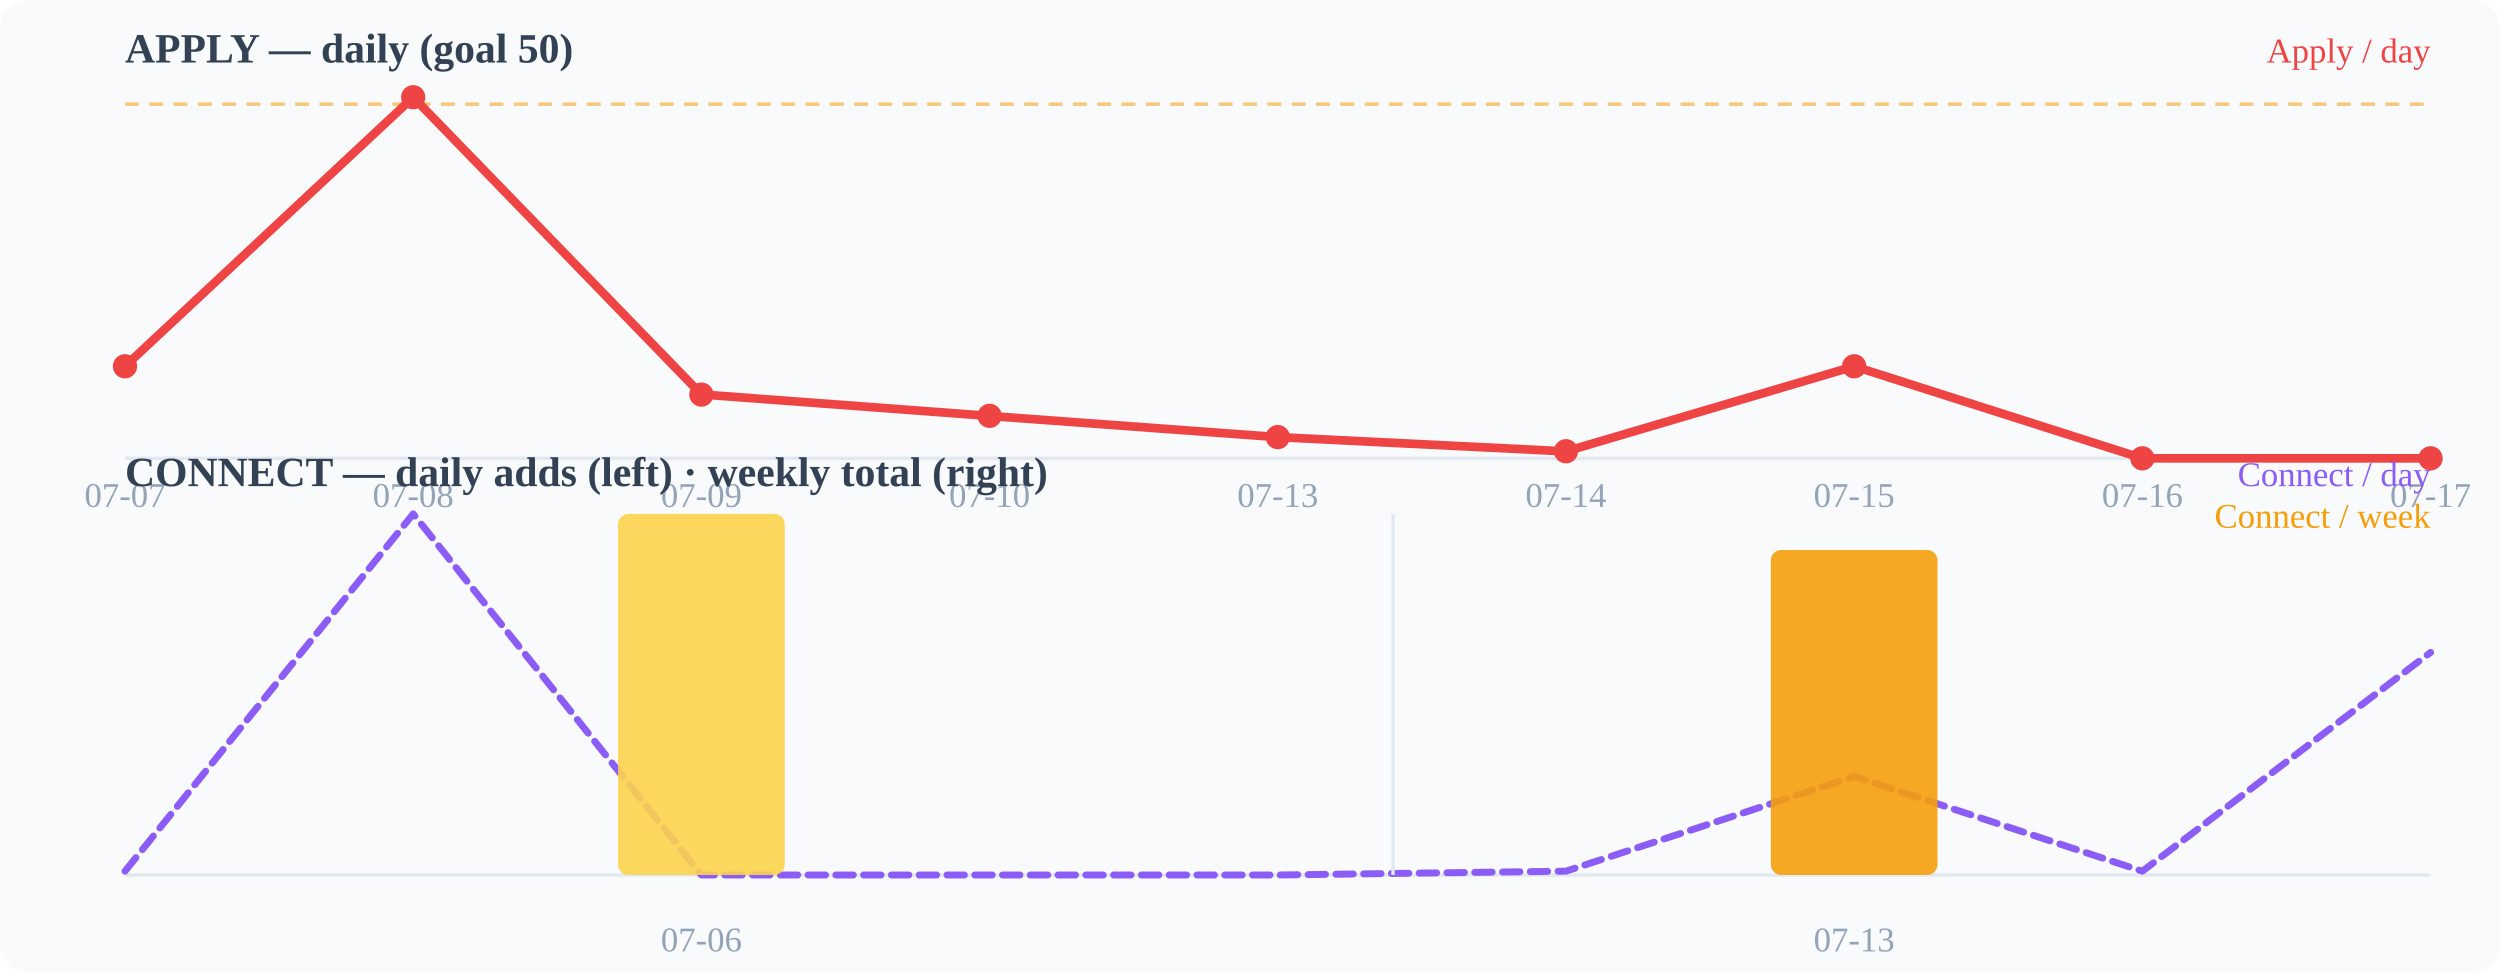
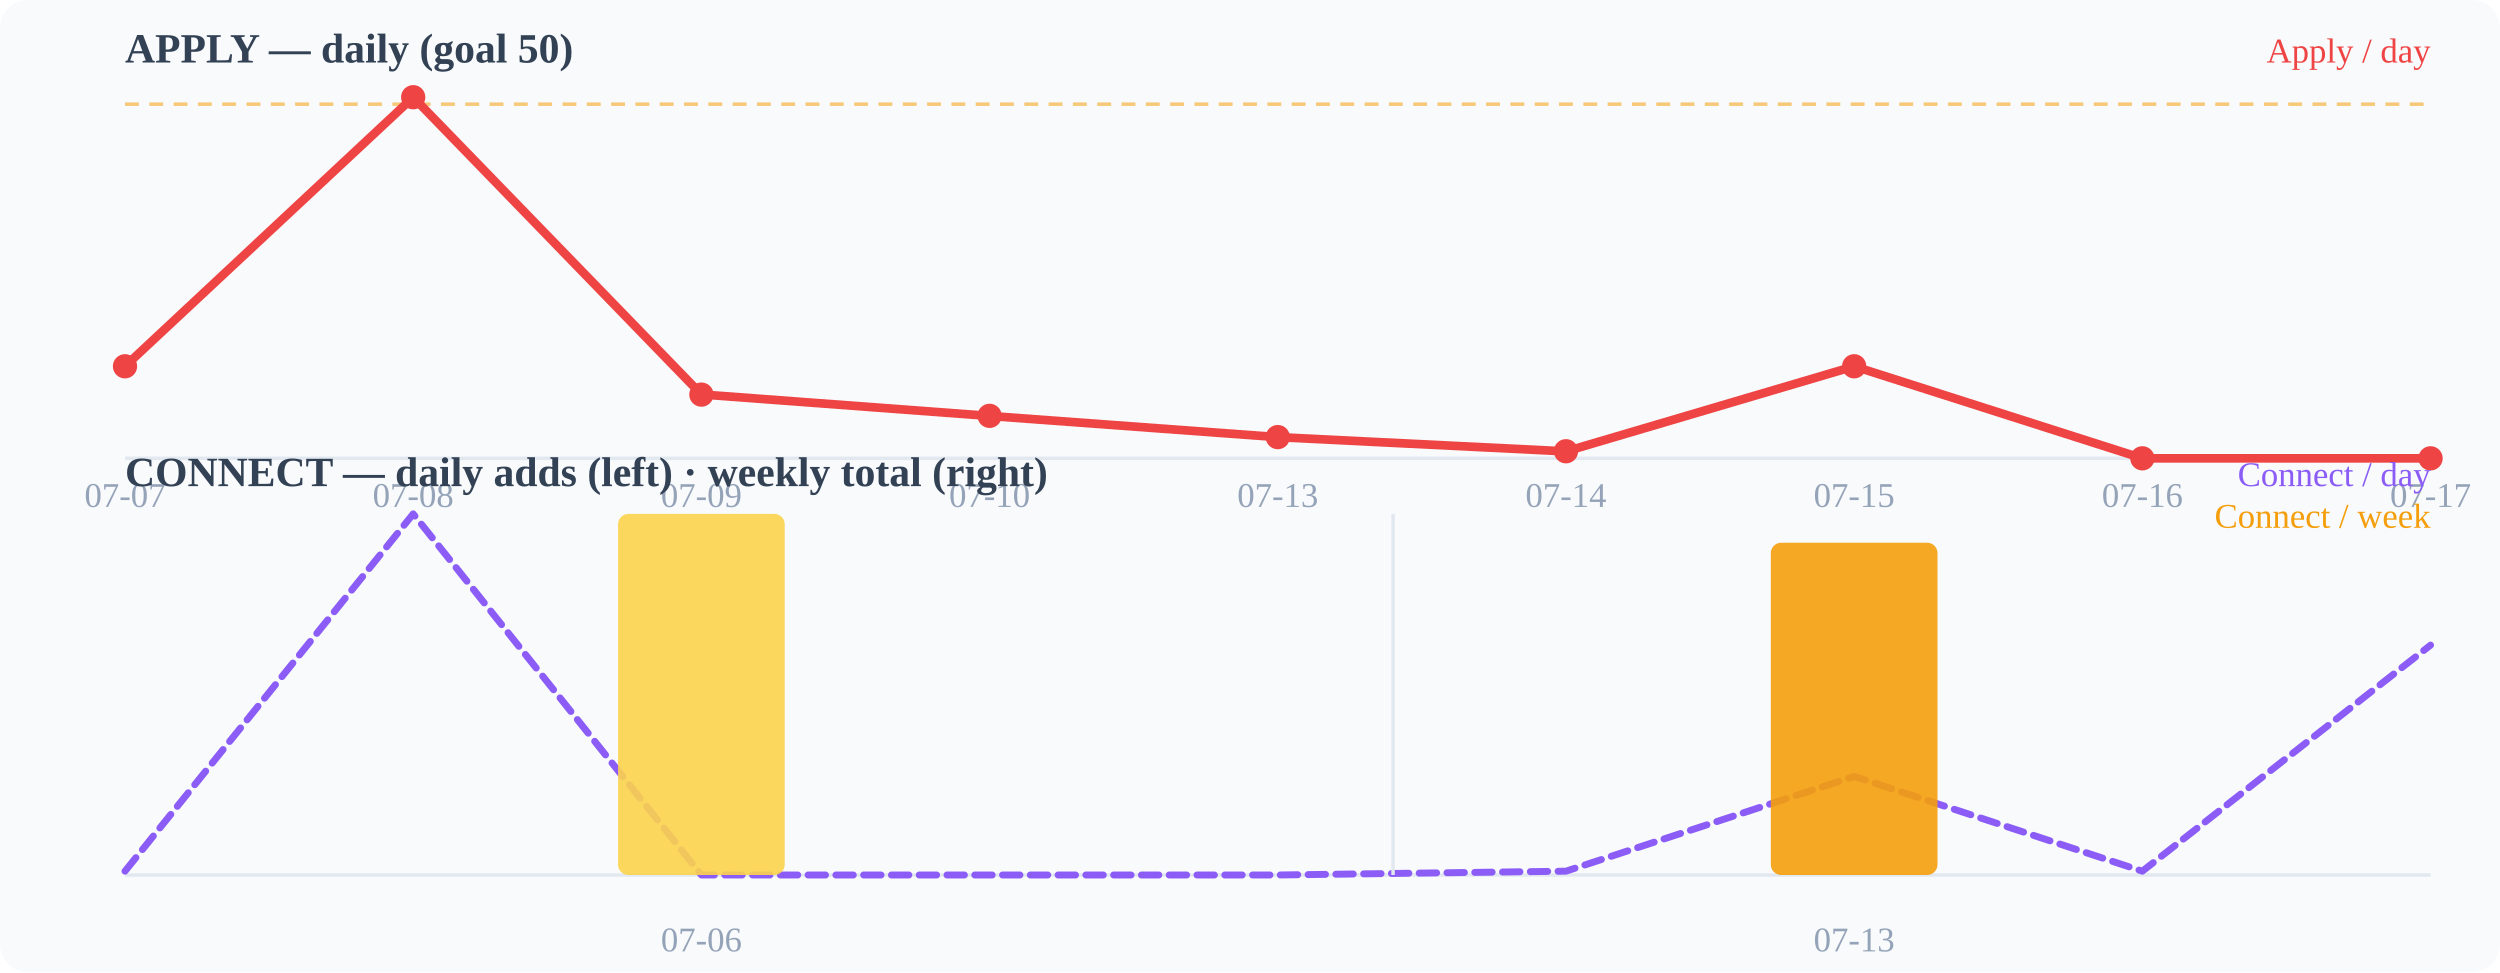
<svg xmlns="http://www.w3.org/2000/svg" width="720" height="280" viewBox="0 0 720 280">
  <rect width="720" height="280" fill="#f8fafc" rx="8" />
  <text x="36" y="18" font-size="12" font-weight="600" fill="#334155">APPLY — daily (goal 50)</text>
  <line x1="36" y1="132" x2="700" y2="132" stroke="#e2e8f0" stroke-width="1" />
  <line x1="36" y1="30.0" x2="700" y2="30.0" stroke="#f59e0b" stroke-width="1" stroke-dasharray="4 3" opacity="0.55" />
  <polyline points="36.0,105.5 119.0,28.0 202.0,113.6 285.0,119.8 368.0,125.9 451.0,130.0 534.0,105.5 617.0,132.0 700.0,132.0" fill="none" stroke="#ef4444" stroke-width="2.5" stroke-linecap="round" stroke-linejoin="round" />
  <circle cx="36" cy="105.49" r="3.5" fill="#ef4444" />
  <circle cx="119" cy="28" r="3.5" fill="#ef4444" />
  <circle cx="202" cy="113.647" r="3.5" fill="#ef4444" />
  <circle cx="285" cy="119.765" r="3.5" fill="#ef4444" />
  <circle cx="368" cy="125.882" r="3.5" fill="#ef4444" />
  <circle cx="451" cy="129.961" r="3.5" fill="#ef4444" />
  <circle cx="534" cy="105.49" r="3.5" fill="#ef4444" />
  <circle cx="617" cy="132" r="3.5" fill="#ef4444" />
  <circle cx="700" cy="132" r="3.5" fill="#ef4444" />
  <text x="36" y="146" font-size="10" fill="#94a3b8" text-anchor="middle">07-07</text>
  <text x="119" y="146" font-size="10" fill="#94a3b8" text-anchor="middle">07-08</text>
  <text x="202" y="146" font-size="10" fill="#94a3b8" text-anchor="middle">07-09</text>
  <text x="285" y="146" font-size="10" fill="#94a3b8" text-anchor="middle">07-10</text>
  <text x="368" y="146" font-size="10" fill="#94a3b8" text-anchor="middle">07-13</text>
  <text x="451" y="146" font-size="10" fill="#94a3b8" text-anchor="middle">07-14</text>
  <text x="534" y="146" font-size="10" fill="#94a3b8" text-anchor="middle">07-15</text>
  <text x="617" y="146" font-size="10" fill="#94a3b8" text-anchor="middle">07-16</text>
  <text x="700" y="146" font-size="10" fill="#94a3b8" text-anchor="middle">07-17</text>
  <text x="36" y="140" font-size="12" font-weight="600" fill="#334155">CONNECT — daily adds (left) · weekly total (right)</text>
  <line x1="36" y1="252" x2="700" y2="252" stroke="#e2e8f0" stroke-width="1" />
-   <polyline points="36.0,250.9 119.0,148.0 202.0,252.0 285.0,252.0 368.0,252.0 451.0,250.9 534.0,223.6 617.0,250.9 700.0,187.9" fill="none" stroke="#8b5cf6" stroke-width="2" stroke-linecap="round" stroke-linejoin="round" stroke-dasharray="5 3" />
+   <polyline points="36.0,250.9 119.0,148.0 202.0,252.0 285.0,252.0 368.0,252.0 451.0,250.9 534.0,223.6 617.0,250.9 700.0,185.8" fill="none" stroke="#8b5cf6" stroke-width="2" stroke-linecap="round" stroke-linejoin="round" stroke-dasharray="5 3" />
  <rect x="178.0" y="148.0" width="48" height="104.0" rx="3" fill="#fcd34d" opacity="0.9" />
-   <rect x="510.0" y="158.4" width="48" height="93.6" rx="3" fill="#f59e0b" opacity="0.9" />
+   <rect x="510.0" y="156.3" width="48" height="95.7" rx="3" fill="#f59e0b" opacity="0.9" />
  <line x1="401.2" y1="148" x2="401.2" y2="252" stroke="#e2e8f0" stroke-width="1" />
  <text x="202" y="274" font-size="10" fill="#94a3b8" text-anchor="middle">07-06</text>
  <text x="534" y="274" font-size="10" fill="#94a3b8" text-anchor="middle">07-13</text>
  <text x="700" y="18" font-size="10" fill="#ef4444" text-anchor="end">Apply / day</text>
  <text x="700" y="140" font-size="10" fill="#8b5cf6" text-anchor="end">Connect / day</text>
  <text x="700" y="152" font-size="10" fill="#f59e0b" text-anchor="end">Connect / week</text>
</svg>
